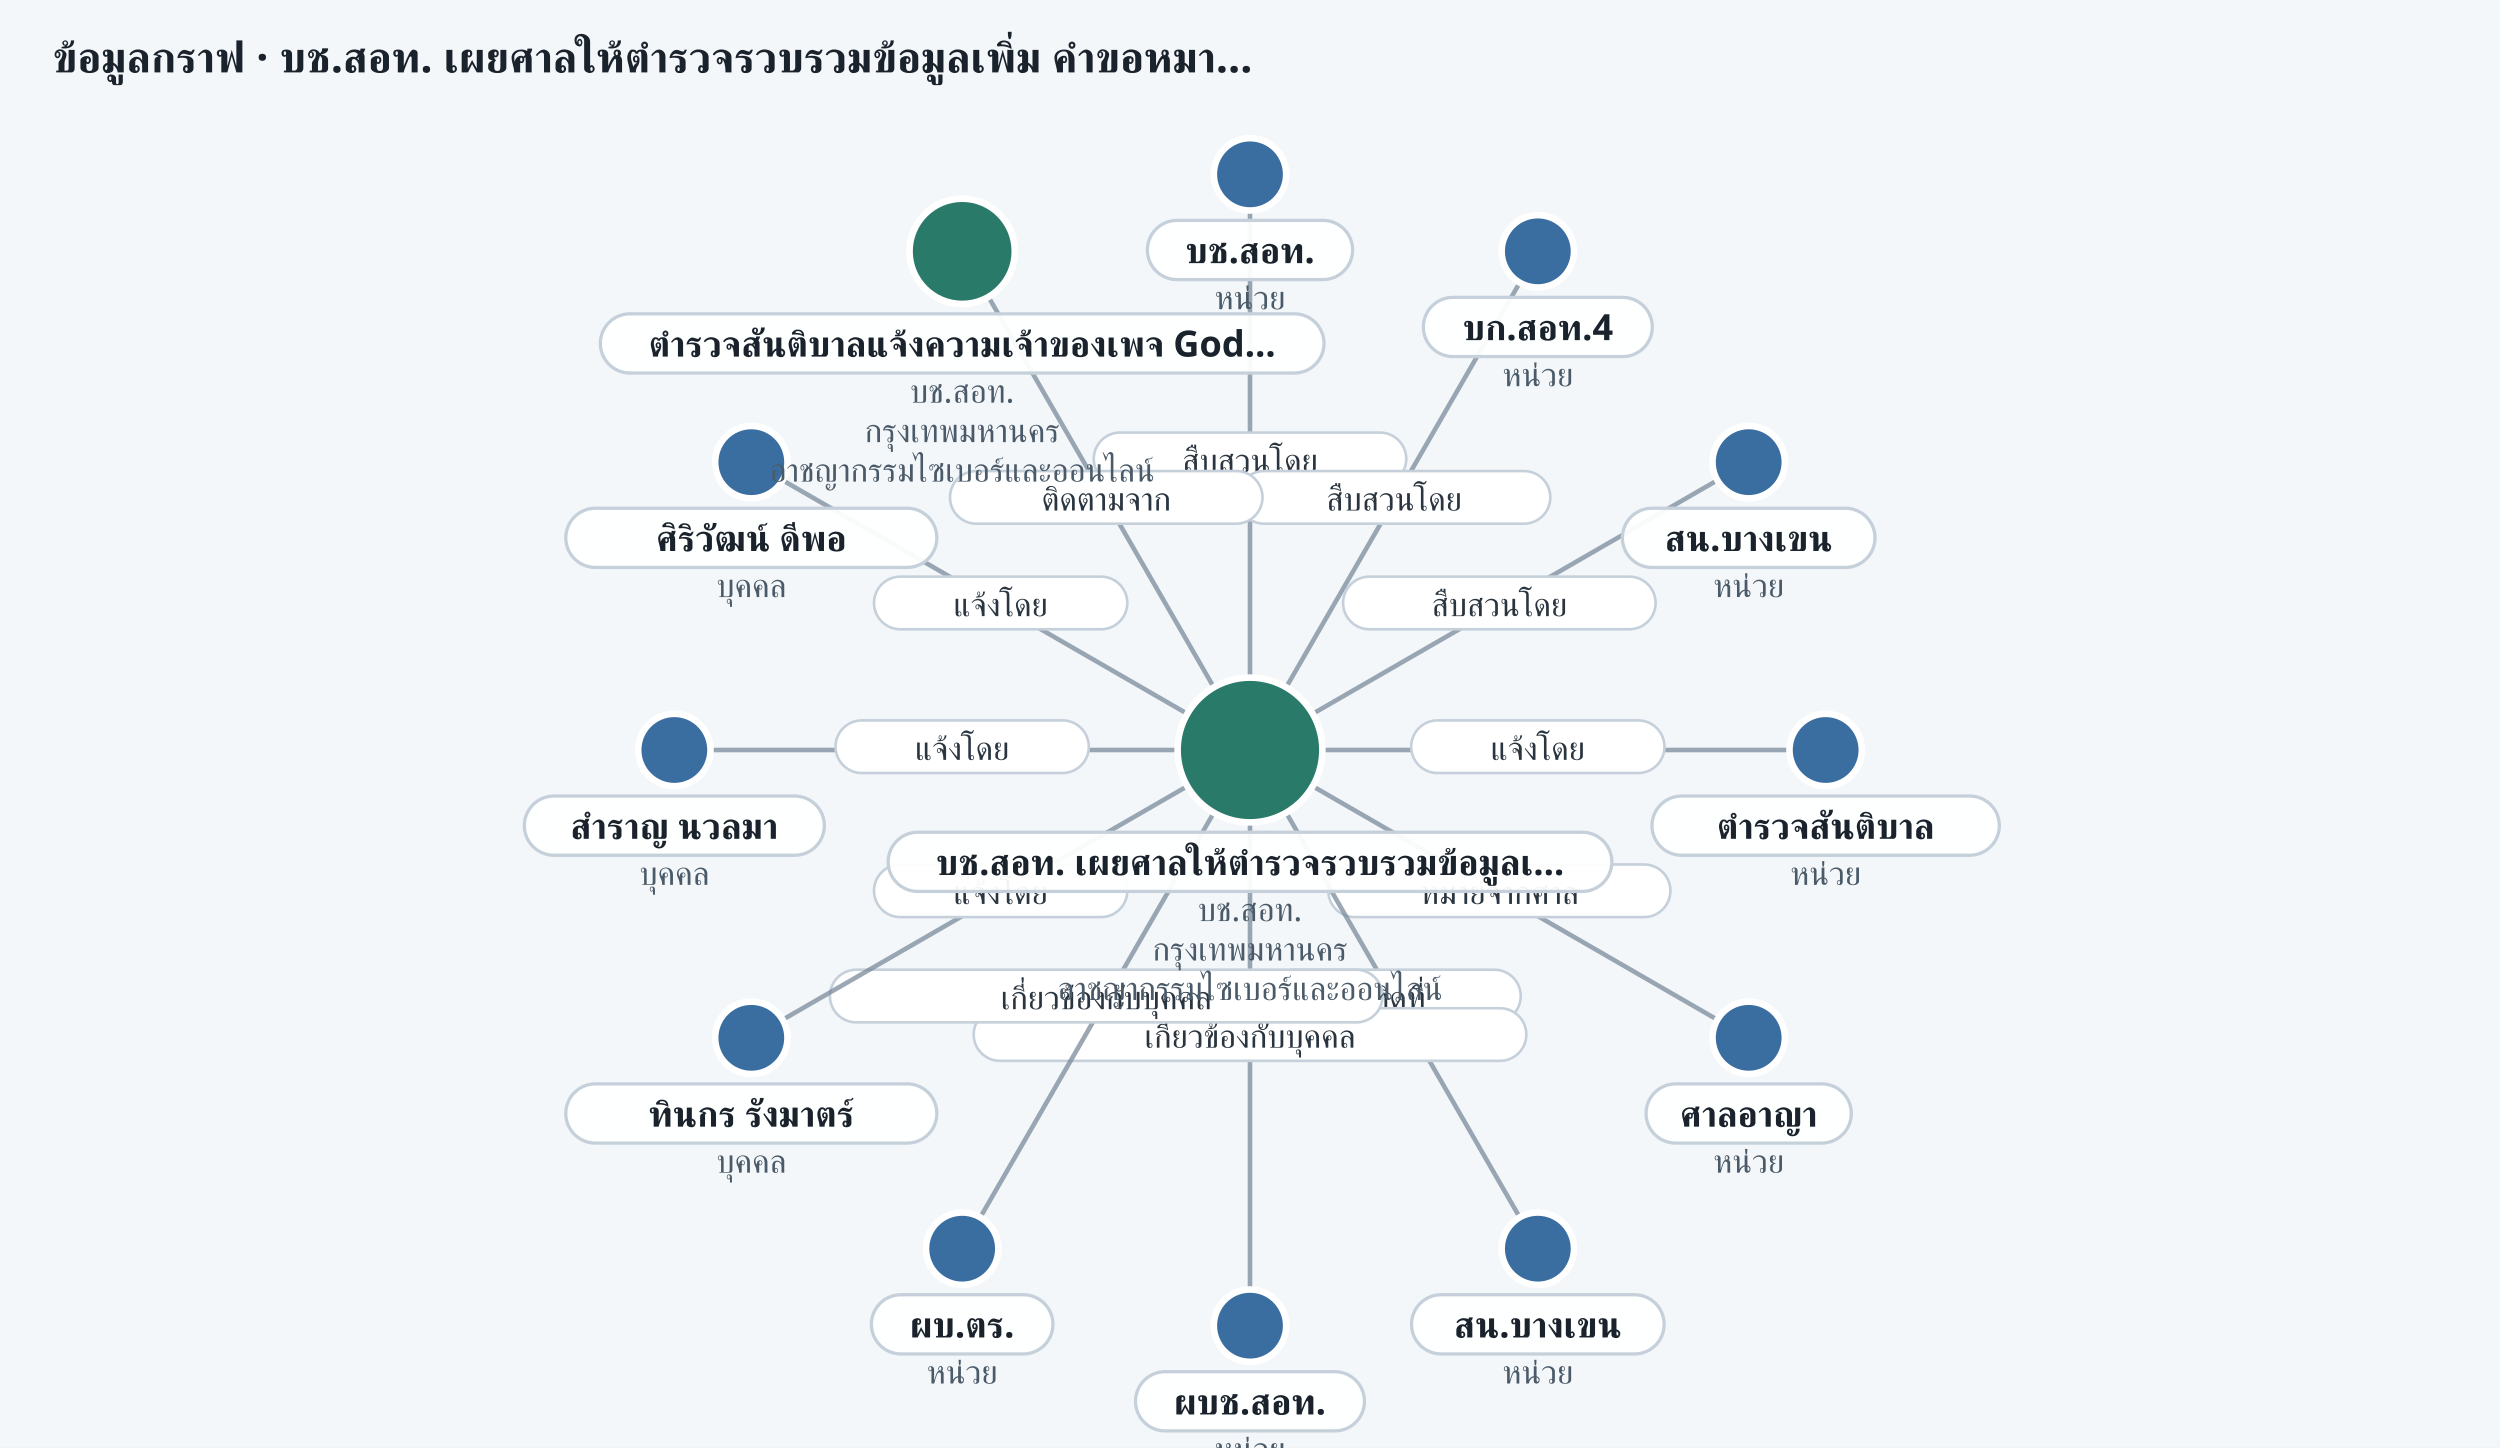
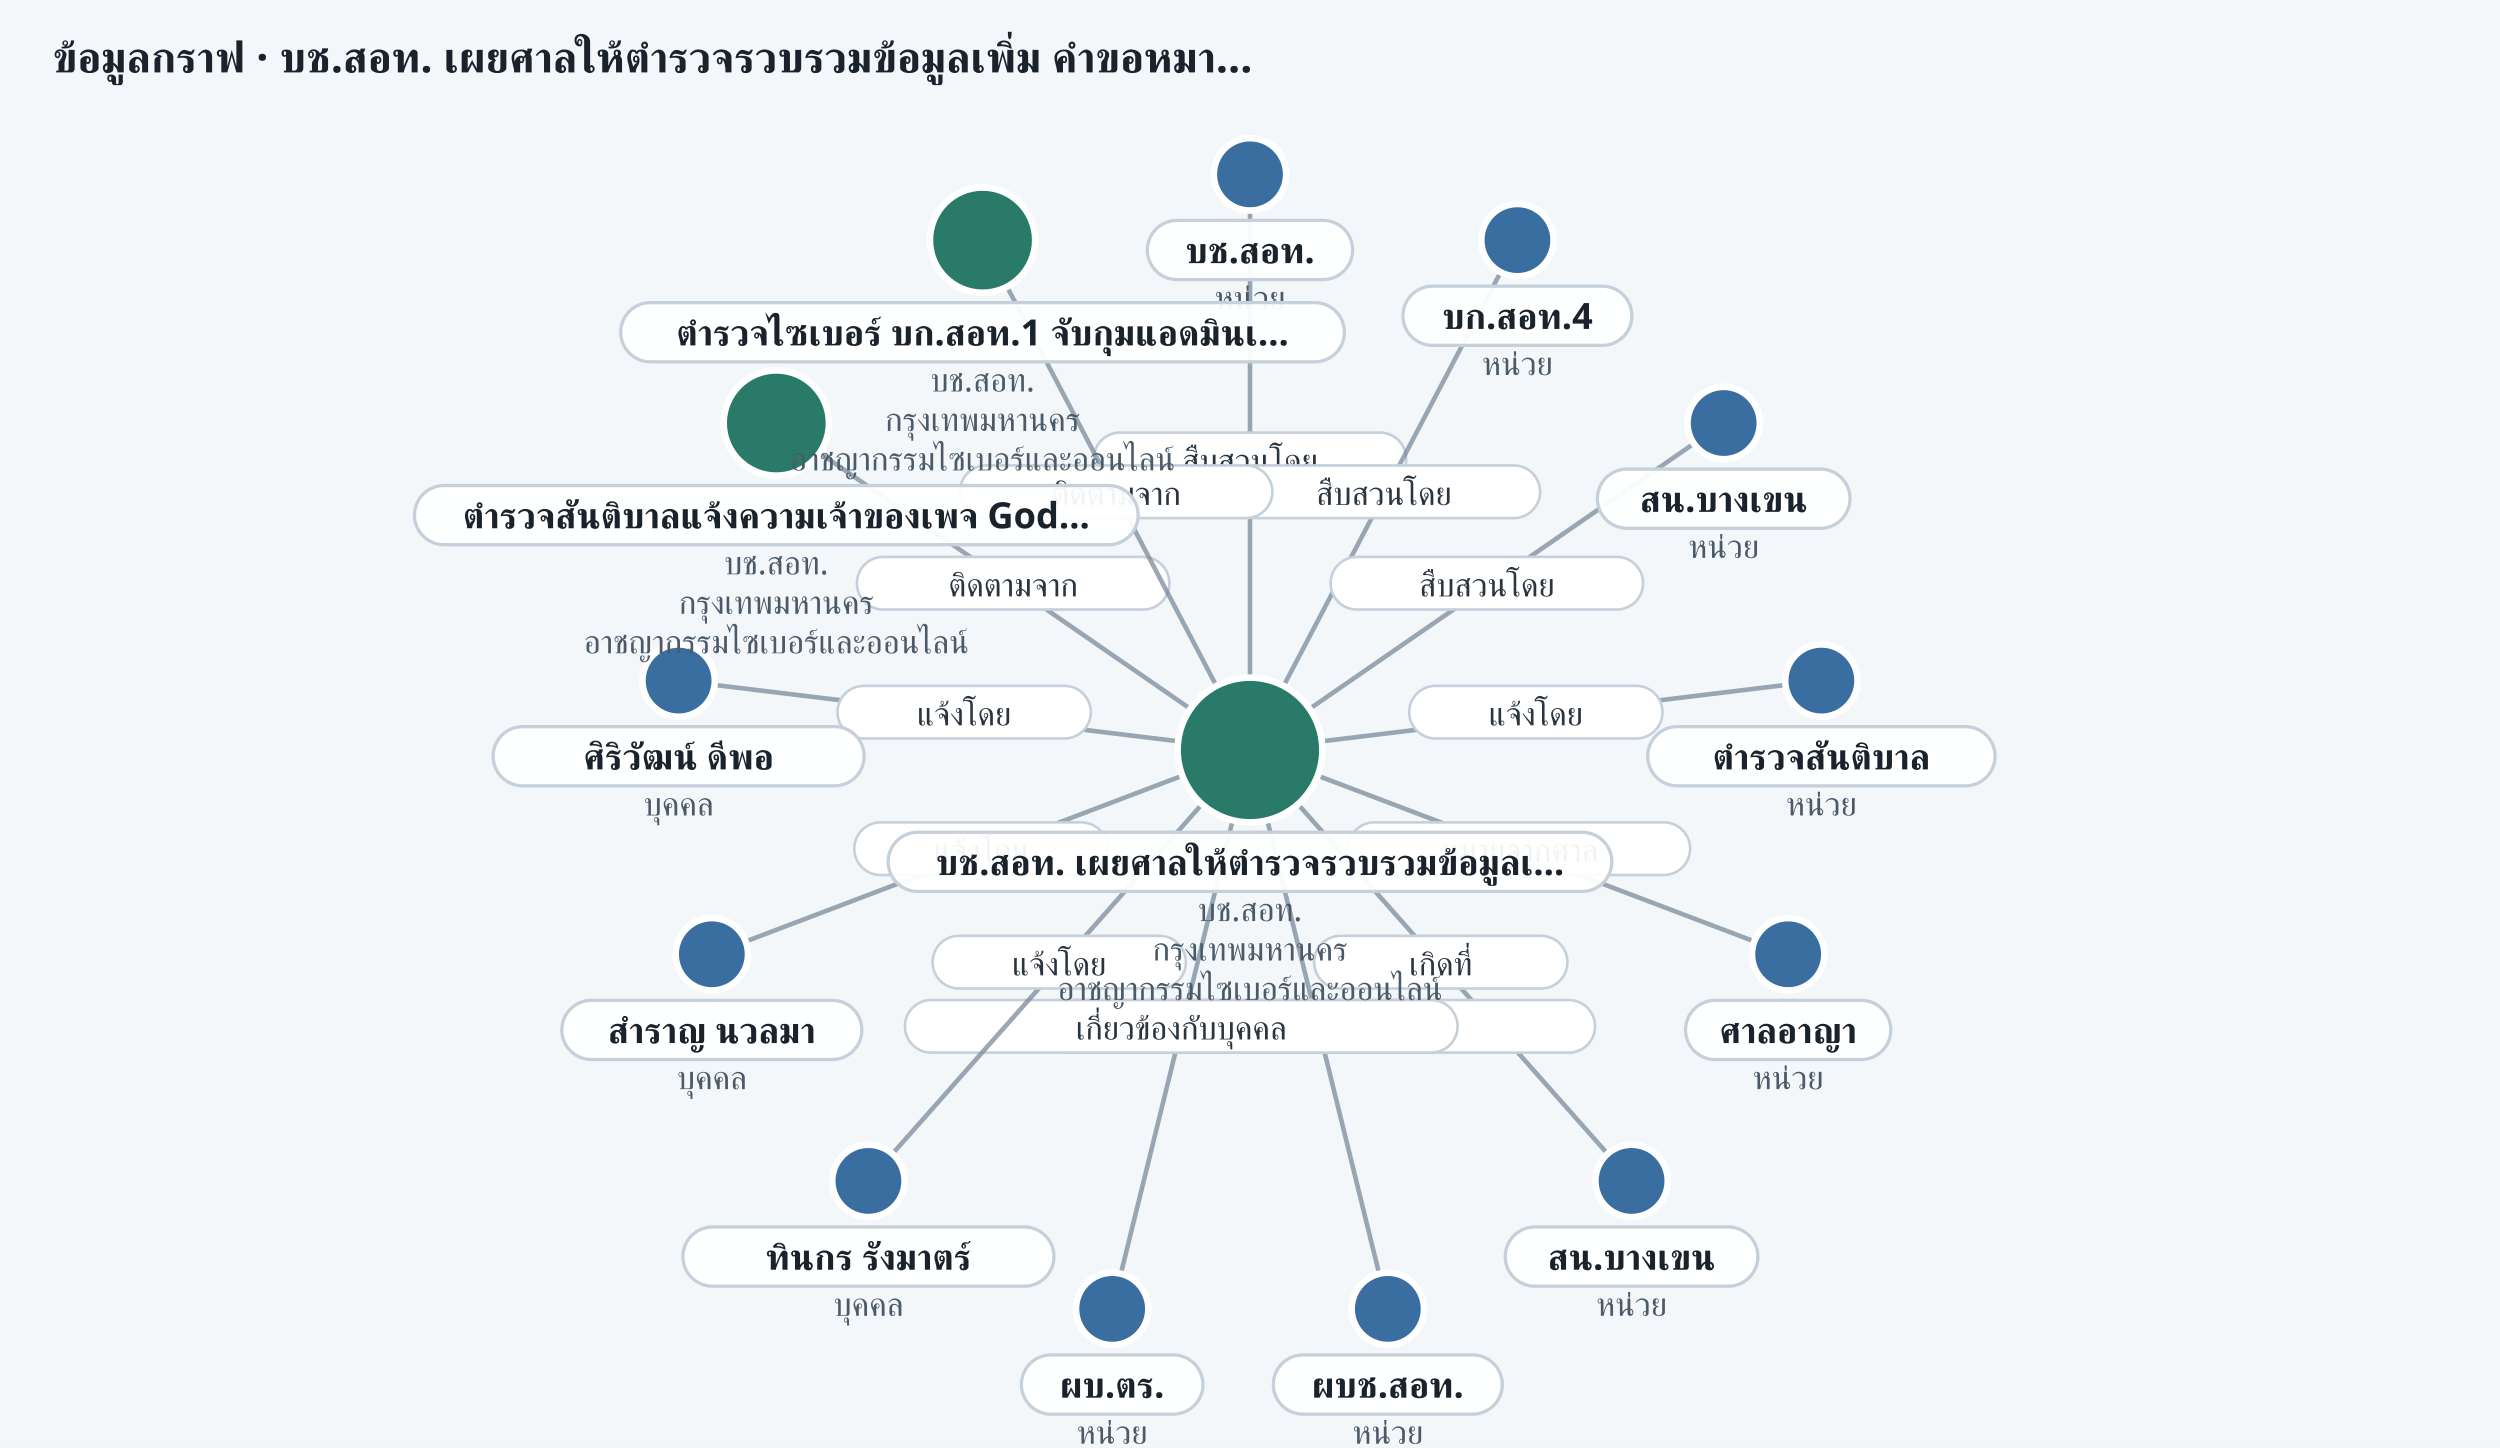
<svg xmlns="http://www.w3.org/2000/svg" width="760" height="440" viewBox="0 0 760 440" role="img" aria-label="ego graph 20261028-cyber-01">
  <rect width="100%" height="100%" fill="#f4f7fa" />
  <text x="16" y="22" font-size="13" font-weight="700" fill="#1a222c" font-family="Sarabun, Anuphan, sans-serif">ข้อมูลกราฟ · บช.สอท. เผยศาลให้ตำรวจรวบรวมข้อมูลเพิ่ม คำขอหมา…</text>
  <line x1="380.0" y1="228.0" x2="380.0" y2="53.0" stroke="#7a8a9a" stroke-width="1.4" opacity="0.75" />
  <rect x="332.5" y="131.5" width="95.0" height="16" rx="8" fill="#fff" stroke="#c5d0da" stroke-width="0.8" />
  <text x="380.0" y="143.5" text-anchor="middle" font-size="10" fill="#2a3540" font-family="Sarabun, Anuphan, sans-serif">สืบสวนโดย</text>
-   <line x1="380.0" y1="228.0" x2="467.5" y2="76.4" stroke="#7a8a9a" stroke-width="1.4" opacity="0.75" />
-   <rect x="376.3" y="143.2" width="95.0" height="16" rx="8" fill="#fff" stroke="#c5d0da" stroke-width="0.8" />
-   <text x="423.8" y="155.2" text-anchor="middle" font-size="10" fill="#2a3540" font-family="Sarabun, Anuphan, sans-serif">สืบสวนโดย</text>
-   <line x1="380.0" y1="228.0" x2="531.6" y2="140.5" stroke="#7a8a9a" stroke-width="1.4" opacity="0.75" />
-   <rect x="408.3" y="175.3" width="95.0" height="16" rx="8" fill="#fff" stroke="#c5d0da" stroke-width="0.8" />
-   <text x="455.8" y="187.3" text-anchor="middle" font-size="10" fill="#2a3540" font-family="Sarabun, Anuphan, sans-serif">สืบสวนโดย</text>
-   <line x1="380.0" y1="228.0" x2="555.0" y2="228.0" stroke="#7a8a9a" stroke-width="1.4" opacity="0.75" />
-   <rect x="429.0" y="219.0" width="77.0" height="16" rx="8" fill="#fff" stroke="#c5d0da" stroke-width="0.8" />
-   <text x="467.5" y="231.0" text-anchor="middle" font-size="10" fill="#2a3540" font-family="Sarabun, Anuphan, sans-serif">แจ้งโดย</text>
-   <line x1="380.0" y1="228.0" x2="531.6" y2="315.5" stroke="#7a8a9a" stroke-width="1.4" opacity="0.75" />
-   <rect x="403.8" y="262.8" width="104.0" height="16" rx="8" fill="#fff" stroke="#c5d0da" stroke-width="0.8" />
-   <text x="455.8" y="274.8" text-anchor="middle" font-size="10" fill="#2a3540" font-family="Sarabun, Anuphan, sans-serif">หมายจากศาล</text>
-   <line x1="380.0" y1="228.0" x2="467.5" y2="379.6" stroke="#7a8a9a" stroke-width="1.4" opacity="0.75" />
-   <rect x="385.3" y="294.8" width="77.0" height="16" rx="8" fill="#fff" stroke="#c5d0da" stroke-width="0.8" />
-   <text x="423.8" y="306.8" text-anchor="middle" font-size="10" fill="#2a3540" font-family="Sarabun, Anuphan, sans-serif">เกิดที่</text>
-   <line x1="380.0" y1="228.0" x2="380.0" y2="403.0" stroke="#7a8a9a" stroke-width="1.4" opacity="0.75" />
-   <rect x="296.0" y="306.5" width="168.0" height="16" rx="8" fill="#fff" stroke="#c5d0da" stroke-width="0.8" />
-   <text x="380.0" y="318.5" text-anchor="middle" font-size="10" fill="#2a3540" font-family="Sarabun, Anuphan, sans-serif">เกี่ยวข้องกับบุคคล</text>
-   <line x1="380.0" y1="228.0" x2="292.5" y2="379.6" stroke="#7a8a9a" stroke-width="1.4" opacity="0.75" />
-   <rect x="252.3" y="294.8" width="168.0" height="16" rx="8" fill="#fff" stroke="#c5d0da" stroke-width="0.8" />
-   <text x="336.3" y="306.8" text-anchor="middle" font-size="10" fill="#2a3540" font-family="Sarabun, Anuphan, sans-serif">เกี่ยวข้องกับบุคคล</text>
-   <line x1="380.0" y1="228.0" x2="228.4" y2="315.5" stroke="#7a8a9a" stroke-width="1.4" opacity="0.75" />
-   <rect x="265.7" y="262.8" width="77.0" height="16" rx="8" fill="#fff" stroke="#c5d0da" stroke-width="0.8" />
-   <text x="304.2" y="274.8" text-anchor="middle" font-size="10" fill="#2a3540" font-family="Sarabun, Anuphan, sans-serif">แจ้งโดย</text>
-   <line x1="380.0" y1="228.0" x2="205.0" y2="228.0" stroke="#7a8a9a" stroke-width="1.4" opacity="0.75" />
-   <rect x="254.0" y="219.0" width="77.0" height="16" rx="8" fill="#fff" stroke="#c5d0da" stroke-width="0.8" />
-   <text x="292.5" y="231.0" text-anchor="middle" font-size="10" fill="#2a3540" font-family="Sarabun, Anuphan, sans-serif">แจ้งโดย</text>
-   <line x1="380.0" y1="228.0" x2="228.4" y2="140.5" stroke="#7a8a9a" stroke-width="1.4" opacity="0.75" />
-   <rect x="265.7" y="175.3" width="77.0" height="16" rx="8" fill="#fff" stroke="#c5d0da" stroke-width="0.8" />
-   <text x="304.2" y="187.3" text-anchor="middle" font-size="10" fill="#2a3540" font-family="Sarabun, Anuphan, sans-serif">แจ้งโดย</text>
-   <line x1="380.0" y1="228.0" x2="292.5" y2="76.4" stroke="#7a8a9a" stroke-width="1.4" opacity="0.75" />
-   <rect x="288.8" y="143.2" width="95.0" height="16" rx="8" fill="#fff" stroke="#c5d0da" stroke-width="0.8" />
-   <text x="336.3" y="155.2" text-anchor="middle" font-size="10" fill="#2a3540" font-family="Sarabun, Anuphan, sans-serif">ติดตามจาก</text>
+   <line x1="380.0" y1="228.0" x2="461.3" y2="73.0" stroke="#7a8a9a" stroke-width="1.4" opacity="0.75" />
+   <rect x="373.2" y="141.5" width="95.0" height="16" rx="8" fill="#fff" stroke="#c5d0da" stroke-width="0.8" />
+   <text x="420.7" y="153.5" text-anchor="middle" font-size="10" fill="#2a3540" font-family="Sarabun, Anuphan, sans-serif">สืบสวนโดย</text>
+   <line x1="380.0" y1="228.0" x2="524.0" y2="128.6" stroke="#7a8a9a" stroke-width="1.4" opacity="0.75" />
+   <rect x="404.5" y="169.3" width="95.0" height="16" rx="8" fill="#fff" stroke="#c5d0da" stroke-width="0.8" />
+   <text x="452.0" y="181.3" text-anchor="middle" font-size="10" fill="#2a3540" font-family="Sarabun, Anuphan, sans-serif">สืบสวนโดย</text>
+   <line x1="380.0" y1="228.0" x2="553.7" y2="206.9" stroke="#7a8a9a" stroke-width="1.4" opacity="0.75" />
+   <rect x="428.4" y="208.5" width="77.0" height="16" rx="8" fill="#fff" stroke="#c5d0da" stroke-width="0.8" />
+   <text x="466.9" y="220.5" text-anchor="middle" font-size="10" fill="#2a3540" font-family="Sarabun, Anuphan, sans-serif">แจ้งโดย</text>
+   <line x1="380.0" y1="228.0" x2="543.6" y2="290.1" stroke="#7a8a9a" stroke-width="1.4" opacity="0.75" />
+   <rect x="409.8" y="250.0" width="104.0" height="16" rx="8" fill="#fff" stroke="#c5d0da" stroke-width="0.8" />
+   <text x="461.8" y="262.0" text-anchor="middle" font-size="10" fill="#2a3540" font-family="Sarabun, Anuphan, sans-serif">หมายจากศาล</text>
+   <line x1="380.0" y1="228.0" x2="496.0" y2="359.0" stroke="#7a8a9a" stroke-width="1.4" opacity="0.75" />
+   <rect x="399.5" y="284.5" width="77.0" height="16" rx="8" fill="#fff" stroke="#c5d0da" stroke-width="0.8" />
+   <text x="438.0" y="296.5" text-anchor="middle" font-size="10" fill="#2a3540" font-family="Sarabun, Anuphan, sans-serif">เกิดที่</text>
+   <line x1="380.0" y1="228.0" x2="421.9" y2="397.9" stroke="#7a8a9a" stroke-width="1.4" opacity="0.75" />
+   <rect x="316.9" y="304.0" width="168.0" height="16" rx="8" fill="#fff" stroke="#c5d0da" stroke-width="0.8" />
+   <text x="400.9" y="316.0" text-anchor="middle" font-size="10" fill="#2a3540" font-family="Sarabun, Anuphan, sans-serif">เกี่ยวข้องกับบุคคล</text>
+   <line x1="380.0" y1="228.0" x2="338.1" y2="397.9" stroke="#7a8a9a" stroke-width="1.4" opacity="0.75" />
+   <rect x="275.1" y="304.0" width="168.0" height="16" rx="8" fill="#fff" stroke="#c5d0da" stroke-width="0.8" />
+   <text x="359.1" y="316.0" text-anchor="middle" font-size="10" fill="#2a3540" font-family="Sarabun, Anuphan, sans-serif">เกี่ยวข้องกับบุคคล</text>
+   <line x1="380.0" y1="228.0" x2="264.0" y2="359.0" stroke="#7a8a9a" stroke-width="1.4" opacity="0.75" />
+   <rect x="283.5" y="284.5" width="77.0" height="16" rx="8" fill="#fff" stroke="#c5d0da" stroke-width="0.8" />
+   <text x="322.0" y="296.5" text-anchor="middle" font-size="10" fill="#2a3540" font-family="Sarabun, Anuphan, sans-serif">แจ้งโดย</text>
+   <line x1="380.0" y1="228.0" x2="216.4" y2="290.1" stroke="#7a8a9a" stroke-width="1.4" opacity="0.75" />
+   <rect x="259.7" y="250.0" width="77.0" height="16" rx="8" fill="#fff" stroke="#c5d0da" stroke-width="0.8" />
+   <text x="298.2" y="262.0" text-anchor="middle" font-size="10" fill="#2a3540" font-family="Sarabun, Anuphan, sans-serif">แจ้งโดย</text>
+   <line x1="380.0" y1="228.0" x2="206.3" y2="206.9" stroke="#7a8a9a" stroke-width="1.4" opacity="0.75" />
+   <rect x="254.6" y="208.5" width="77.0" height="16" rx="8" fill="#fff" stroke="#c5d0da" stroke-width="0.8" />
+   <text x="293.1" y="220.5" text-anchor="middle" font-size="10" fill="#2a3540" font-family="Sarabun, Anuphan, sans-serif">แจ้งโดย</text>
+   <line x1="380.0" y1="228.0" x2="236.0" y2="128.6" stroke="#7a8a9a" stroke-width="1.4" opacity="0.75" />
+   <rect x="260.5" y="169.3" width="95.0" height="16" rx="8" fill="#fff" stroke="#c5d0da" stroke-width="0.8" />
+   <text x="308.0" y="181.3" text-anchor="middle" font-size="10" fill="#2a3540" font-family="Sarabun, Anuphan, sans-serif">ติดตามจาก</text>
+   <line x1="298.7" y1="73.0" x2="380.0" y2="228.0" stroke="#7a8a9a" stroke-width="1.4" opacity="0.75" />
+   <rect x="291.8" y="141.5" width="95.0" height="16" rx="8" fill="#fff" stroke="#c5d0da" stroke-width="0.8" />
+   <text x="339.3" y="153.5" text-anchor="middle" font-size="10" fill="#2a3540" font-family="Sarabun, Anuphan, sans-serif">ติดตามจาก</text>
  <circle cx="380.0" cy="228.0" r="22" fill="#2a7a6a" stroke="#fff" stroke-width="2" />
  <rect x="270.0" y="253.0" width="220.0" height="18" rx="9" fill="rgba(255,255,255,0.94)" stroke="#c5d0da" />
  <text x="380.0" y="266.0" text-anchor="middle" font-size="11" font-weight="600" fill="#1a222c" font-family="Sarabun, Anuphan, sans-serif">บช.สอท. เผยศาลให้ตำรวจรวบรวมข้อมูลเ…</text>
  <text x="380.0" y="280.0" text-anchor="middle" font-size="10" fill="#4a5a68" font-family="Sarabun, Anuphan, sans-serif">บช.สอท.</text>
  <text x="380.0" y="292.0" text-anchor="middle" font-size="10" fill="#4a5a68" font-family="Sarabun, Anuphan, sans-serif">กรุงเทพมหานคร</text>
  <text x="380.0" y="304.0" text-anchor="middle" font-size="10" fill="#4a5a68" font-family="Sarabun, Anuphan, sans-serif">อาชญากรรมไซเบอร์และออนไลน์</text>
  <circle cx="380.0" cy="53.0" r="11" fill="#3a6ea0" stroke="#fff" stroke-width="2" />
  <rect x="348.8" y="67.0" width="62.4" height="18" rx="9" fill="rgba(255,255,255,0.94)" stroke="#c5d0da" />
  <text x="380.0" y="80.0" text-anchor="middle" font-size="11" font-weight="600" fill="#1a222c" font-family="Sarabun, Anuphan, sans-serif">บช.สอท.</text>
  <text x="380.0" y="94.0" text-anchor="middle" font-size="10" fill="#4a5a68" font-family="Sarabun, Anuphan, sans-serif">หน่วย</text>
-   <circle cx="467.5" cy="76.4" r="11" fill="#3a6ea0" stroke="#fff" stroke-width="2" />
-   <rect x="432.7" y="90.4" width="69.6" height="18" rx="9" fill="rgba(255,255,255,0.94)" stroke="#c5d0da" />
-   <text x="467.5" y="103.4" text-anchor="middle" font-size="11" font-weight="600" fill="#1a222c" font-family="Sarabun, Anuphan, sans-serif">บก.สอท.4</text>
-   <text x="467.5" y="117.4" text-anchor="middle" font-size="10" fill="#4a5a68" font-family="Sarabun, Anuphan, sans-serif">หน่วย</text>
-   <circle cx="531.6" cy="140.5" r="11" fill="#3a6ea0" stroke="#fff" stroke-width="2" />
-   <rect x="493.2" y="154.5" width="76.8" height="18" rx="9" fill="rgba(255,255,255,0.94)" stroke="#c5d0da" />
-   <text x="531.6" y="167.5" text-anchor="middle" font-size="11" font-weight="600" fill="#1a222c" font-family="Sarabun, Anuphan, sans-serif">สน.บางเขน</text>
-   <text x="531.6" y="181.5" text-anchor="middle" font-size="10" fill="#4a5a68" font-family="Sarabun, Anuphan, sans-serif">หน่วย</text>
-   <circle cx="555.0" cy="228.0" r="11" fill="#3a6ea0" stroke="#fff" stroke-width="2" />
-   <rect x="502.2" y="242.0" width="105.6" height="18" rx="9" fill="rgba(255,255,255,0.94)" stroke="#c5d0da" />
-   <text x="555.0" y="255.0" text-anchor="middle" font-size="11" font-weight="600" fill="#1a222c" font-family="Sarabun, Anuphan, sans-serif">ตำรวจสันติบาล</text>
-   <text x="555.0" y="269.0" text-anchor="middle" font-size="10" fill="#4a5a68" font-family="Sarabun, Anuphan, sans-serif">หน่วย</text>
-   <circle cx="531.6" cy="315.5" r="11" fill="#3a6ea0" stroke="#fff" stroke-width="2" />
-   <rect x="500.4" y="329.5" width="62.4" height="18" rx="9" fill="rgba(255,255,255,0.94)" stroke="#c5d0da" />
-   <text x="531.6" y="342.5" text-anchor="middle" font-size="11" font-weight="600" fill="#1a222c" font-family="Sarabun, Anuphan, sans-serif">ศาลอาญา</text>
-   <text x="531.6" y="356.5" text-anchor="middle" font-size="10" fill="#4a5a68" font-family="Sarabun, Anuphan, sans-serif">หน่วย</text>
-   <circle cx="467.5" cy="379.6" r="11" fill="#3a6ea0" stroke="#fff" stroke-width="2" />
-   <rect x="429.1" y="393.6" width="76.8" height="18" rx="9" fill="rgba(255,255,255,0.94)" stroke="#c5d0da" />
-   <text x="467.5" y="406.6" text-anchor="middle" font-size="11" font-weight="600" fill="#1a222c" font-family="Sarabun, Anuphan, sans-serif">สน.บางเขน</text>
-   <text x="467.5" y="420.6" text-anchor="middle" font-size="10" fill="#4a5a68" font-family="Sarabun, Anuphan, sans-serif">หน่วย</text>
-   <circle cx="380.0" cy="403.0" r="11" fill="#3a6ea0" stroke="#fff" stroke-width="2" />
-   <rect x="345.2" y="417.0" width="69.6" height="18" rx="9" fill="rgba(255,255,255,0.94)" stroke="#c5d0da" />
-   <text x="380.0" y="430.0" text-anchor="middle" font-size="11" font-weight="600" fill="#1a222c" font-family="Sarabun, Anuphan, sans-serif">ผบช.สอท.</text>
-   <text x="380.0" y="444.0" text-anchor="middle" font-size="10" fill="#4a5a68" font-family="Sarabun, Anuphan, sans-serif">หน่วย</text>
-   <circle cx="292.5" cy="379.6" r="11" fill="#3a6ea0" stroke="#fff" stroke-width="2" />
-   <rect x="264.9" y="393.6" width="55.2" height="18" rx="9" fill="rgba(255,255,255,0.94)" stroke="#c5d0da" />
-   <text x="292.5" y="406.6" text-anchor="middle" font-size="11" font-weight="600" fill="#1a222c" font-family="Sarabun, Anuphan, sans-serif">ผบ.ตร.</text>
-   <text x="292.5" y="420.6" text-anchor="middle" font-size="10" fill="#4a5a68" font-family="Sarabun, Anuphan, sans-serif">หน่วย</text>
-   <circle cx="228.4" cy="315.5" r="11" fill="#3a6ea0" stroke="#fff" stroke-width="2" />
-   <rect x="172.0" y="329.5" width="112.8" height="18" rx="9" fill="rgba(255,255,255,0.94)" stroke="#c5d0da" />
-   <text x="228.4" y="342.5" text-anchor="middle" font-size="11" font-weight="600" fill="#1a222c" font-family="Sarabun, Anuphan, sans-serif">ทินกร รังมาตร์</text>
-   <text x="228.4" y="356.5" text-anchor="middle" font-size="10" fill="#4a5a68" font-family="Sarabun, Anuphan, sans-serif">บุคคล</text>
-   <circle cx="205.0" cy="228.0" r="11" fill="#3a6ea0" stroke="#fff" stroke-width="2" />
-   <rect x="159.4" y="242.0" width="91.2" height="18" rx="9" fill="rgba(255,255,255,0.94)" stroke="#c5d0da" />
-   <text x="205.0" y="255.0" text-anchor="middle" font-size="11" font-weight="600" fill="#1a222c" font-family="Sarabun, Anuphan, sans-serif">สำราญ นวลมา</text>
-   <text x="205.0" y="269.0" text-anchor="middle" font-size="10" fill="#4a5a68" font-family="Sarabun, Anuphan, sans-serif">บุคคล</text>
-   <circle cx="228.4" cy="140.5" r="11" fill="#3a6ea0" stroke="#fff" stroke-width="2" />
-   <rect x="172.0" y="154.5" width="112.8" height="18" rx="9" fill="rgba(255,255,255,0.94)" stroke="#c5d0da" />
-   <text x="228.4" y="167.5" text-anchor="middle" font-size="11" font-weight="600" fill="#1a222c" font-family="Sarabun, Anuphan, sans-serif">ศิริวัฒน์ ดีพอ</text>
-   <text x="228.4" y="181.5" text-anchor="middle" font-size="10" fill="#4a5a68" font-family="Sarabun, Anuphan, sans-serif">บุคคล</text>
-   <circle cx="292.5" cy="76.4" r="16" fill="#2a7a6a" stroke="#fff" stroke-width="2" />
-   <rect x="182.5" y="95.4" width="220.0" height="18" rx="9" fill="rgba(255,255,255,0.94)" stroke="#c5d0da" />
-   <text x="292.5" y="108.4" text-anchor="middle" font-size="11" font-weight="600" fill="#1a222c" font-family="Sarabun, Anuphan, sans-serif">ตำรวจสันติบาลแจ้งความเจ้าของเพจ God…</text>
-   <text x="292.5" y="122.4" text-anchor="middle" font-size="10" fill="#4a5a68" font-family="Sarabun, Anuphan, sans-serif">บช.สอท.</text>
-   <text x="292.5" y="134.4" text-anchor="middle" font-size="10" fill="#4a5a68" font-family="Sarabun, Anuphan, sans-serif">กรุงเทพมหานคร</text>
-   <text x="292.5" y="146.4" text-anchor="middle" font-size="10" fill="#4a5a68" font-family="Sarabun, Anuphan, sans-serif">อาชญากรรมไซเบอร์และออนไลน์</text>
+   <circle cx="461.3" cy="73.0" r="11" fill="#3a6ea0" stroke="#fff" stroke-width="2" />
+   <rect x="426.5" y="87.0" width="69.6" height="18" rx="9" fill="rgba(255,255,255,0.94)" stroke="#c5d0da" />
+   <text x="461.3" y="100.0" text-anchor="middle" font-size="11" font-weight="600" fill="#1a222c" font-family="Sarabun, Anuphan, sans-serif">บก.สอท.4</text>
+   <text x="461.3" y="114.0" text-anchor="middle" font-size="10" fill="#4a5a68" font-family="Sarabun, Anuphan, sans-serif">หน่วย</text>
+   <circle cx="524.0" cy="128.6" r="11" fill="#3a6ea0" stroke="#fff" stroke-width="2" />
+   <rect x="485.6" y="142.6" width="76.8" height="18" rx="9" fill="rgba(255,255,255,0.94)" stroke="#c5d0da" />
+   <text x="524.0" y="155.6" text-anchor="middle" font-size="11" font-weight="600" fill="#1a222c" font-family="Sarabun, Anuphan, sans-serif">สน.บางเขน</text>
+   <text x="524.0" y="169.6" text-anchor="middle" font-size="10" fill="#4a5a68" font-family="Sarabun, Anuphan, sans-serif">หน่วย</text>
+   <circle cx="553.7" cy="206.9" r="11" fill="#3a6ea0" stroke="#fff" stroke-width="2" />
+   <rect x="500.9" y="220.9" width="105.6" height="18" rx="9" fill="rgba(255,255,255,0.94)" stroke="#c5d0da" />
+   <text x="553.7" y="233.9" text-anchor="middle" font-size="11" font-weight="600" fill="#1a222c" font-family="Sarabun, Anuphan, sans-serif">ตำรวจสันติบาล</text>
+   <text x="553.7" y="247.9" text-anchor="middle" font-size="10" fill="#4a5a68" font-family="Sarabun, Anuphan, sans-serif">หน่วย</text>
+   <circle cx="543.6" cy="290.1" r="11" fill="#3a6ea0" stroke="#fff" stroke-width="2" />
+   <rect x="512.4" y="304.1" width="62.4" height="18" rx="9" fill="rgba(255,255,255,0.94)" stroke="#c5d0da" />
+   <text x="543.6" y="317.1" text-anchor="middle" font-size="11" font-weight="600" fill="#1a222c" font-family="Sarabun, Anuphan, sans-serif">ศาลอาญา</text>
+   <text x="543.6" y="331.1" text-anchor="middle" font-size="10" fill="#4a5a68" font-family="Sarabun, Anuphan, sans-serif">หน่วย</text>
+   <circle cx="496.0" cy="359.0" r="11" fill="#3a6ea0" stroke="#fff" stroke-width="2" />
+   <rect x="457.6" y="373.0" width="76.8" height="18" rx="9" fill="rgba(255,255,255,0.94)" stroke="#c5d0da" />
+   <text x="496.0" y="386.0" text-anchor="middle" font-size="11" font-weight="600" fill="#1a222c" font-family="Sarabun, Anuphan, sans-serif">สน.บางเขน</text>
+   <text x="496.0" y="400.0" text-anchor="middle" font-size="10" fill="#4a5a68" font-family="Sarabun, Anuphan, sans-serif">หน่วย</text>
+   <circle cx="421.9" cy="397.9" r="11" fill="#3a6ea0" stroke="#fff" stroke-width="2" />
+   <rect x="387.1" y="411.9" width="69.6" height="18" rx="9" fill="rgba(255,255,255,0.94)" stroke="#c5d0da" />
+   <text x="421.9" y="424.9" text-anchor="middle" font-size="11" font-weight="600" fill="#1a222c" font-family="Sarabun, Anuphan, sans-serif">ผบช.สอท.</text>
+   <text x="421.9" y="438.9" text-anchor="middle" font-size="10" fill="#4a5a68" font-family="Sarabun, Anuphan, sans-serif">หน่วย</text>
+   <circle cx="338.1" cy="397.9" r="11" fill="#3a6ea0" stroke="#fff" stroke-width="2" />
+   <rect x="310.5" y="411.9" width="55.2" height="18" rx="9" fill="rgba(255,255,255,0.94)" stroke="#c5d0da" />
+   <text x="338.1" y="424.9" text-anchor="middle" font-size="11" font-weight="600" fill="#1a222c" font-family="Sarabun, Anuphan, sans-serif">ผบ.ตร.</text>
+   <text x="338.1" y="438.9" text-anchor="middle" font-size="10" fill="#4a5a68" font-family="Sarabun, Anuphan, sans-serif">หน่วย</text>
+   <circle cx="264.0" cy="359.0" r="11" fill="#3a6ea0" stroke="#fff" stroke-width="2" />
+   <rect x="207.6" y="373.0" width="112.8" height="18" rx="9" fill="rgba(255,255,255,0.94)" stroke="#c5d0da" />
+   <text x="264.0" y="386.0" text-anchor="middle" font-size="11" font-weight="600" fill="#1a222c" font-family="Sarabun, Anuphan, sans-serif">ทินกร รังมาตร์</text>
+   <text x="264.0" y="400.0" text-anchor="middle" font-size="10" fill="#4a5a68" font-family="Sarabun, Anuphan, sans-serif">บุคคล</text>
+   <circle cx="216.4" cy="290.1" r="11" fill="#3a6ea0" stroke="#fff" stroke-width="2" />
+   <rect x="170.8" y="304.1" width="91.2" height="18" rx="9" fill="rgba(255,255,255,0.94)" stroke="#c5d0da" />
+   <text x="216.4" y="317.1" text-anchor="middle" font-size="11" font-weight="600" fill="#1a222c" font-family="Sarabun, Anuphan, sans-serif">สำราญ นวลมา</text>
+   <text x="216.4" y="331.1" text-anchor="middle" font-size="10" fill="#4a5a68" font-family="Sarabun, Anuphan, sans-serif">บุคคล</text>
+   <circle cx="206.3" cy="206.9" r="11" fill="#3a6ea0" stroke="#fff" stroke-width="2" />
+   <rect x="149.9" y="220.9" width="112.8" height="18" rx="9" fill="rgba(255,255,255,0.94)" stroke="#c5d0da" />
+   <text x="206.3" y="233.9" text-anchor="middle" font-size="11" font-weight="600" fill="#1a222c" font-family="Sarabun, Anuphan, sans-serif">ศิริวัฒน์ ดีพอ</text>
+   <text x="206.3" y="247.9" text-anchor="middle" font-size="10" fill="#4a5a68" font-family="Sarabun, Anuphan, sans-serif">บุคคล</text>
+   <circle cx="236.0" cy="128.6" r="16" fill="#2a7a6a" stroke="#fff" stroke-width="2" />
+   <rect x="126.0" y="147.6" width="220.0" height="18" rx="9" fill="rgba(255,255,255,0.94)" stroke="#c5d0da" />
+   <text x="236.0" y="160.6" text-anchor="middle" font-size="11" font-weight="600" fill="#1a222c" font-family="Sarabun, Anuphan, sans-serif">ตำรวจสันติบาลแจ้งความเจ้าของเพจ God…</text>
+   <text x="236.0" y="174.6" text-anchor="middle" font-size="10" fill="#4a5a68" font-family="Sarabun, Anuphan, sans-serif">บช.สอท.</text>
+   <text x="236.0" y="186.6" text-anchor="middle" font-size="10" fill="#4a5a68" font-family="Sarabun, Anuphan, sans-serif">กรุงเทพมหานคร</text>
+   <text x="236.0" y="198.6" text-anchor="middle" font-size="10" fill="#4a5a68" font-family="Sarabun, Anuphan, sans-serif">อาชญากรรมไซเบอร์และออนไลน์</text>
+   <circle cx="298.7" cy="73.0" r="16" fill="#2a7a6a" stroke="#fff" stroke-width="2" />
+   <rect x="188.7" y="92.0" width="220.0" height="18" rx="9" fill="rgba(255,255,255,0.94)" stroke="#c5d0da" />
+   <text x="298.7" y="105.0" text-anchor="middle" font-size="11" font-weight="600" fill="#1a222c" font-family="Sarabun, Anuphan, sans-serif">ตำรวจไซเบอร์ บก.สอท.1 จับกุมแอดมินเ…</text>
+   <text x="298.7" y="119.0" text-anchor="middle" font-size="10" fill="#4a5a68" font-family="Sarabun, Anuphan, sans-serif">บช.สอท.</text>
+   <text x="298.7" y="131.0" text-anchor="middle" font-size="10" fill="#4a5a68" font-family="Sarabun, Anuphan, sans-serif">กรุงเทพมหานคร</text>
+   <text x="298.7" y="143.0" text-anchor="middle" font-size="10" fill="#4a5a68" font-family="Sarabun, Anuphan, sans-serif">อาชญากรรมไซเบอร์และออนไลน์</text>
</svg>
